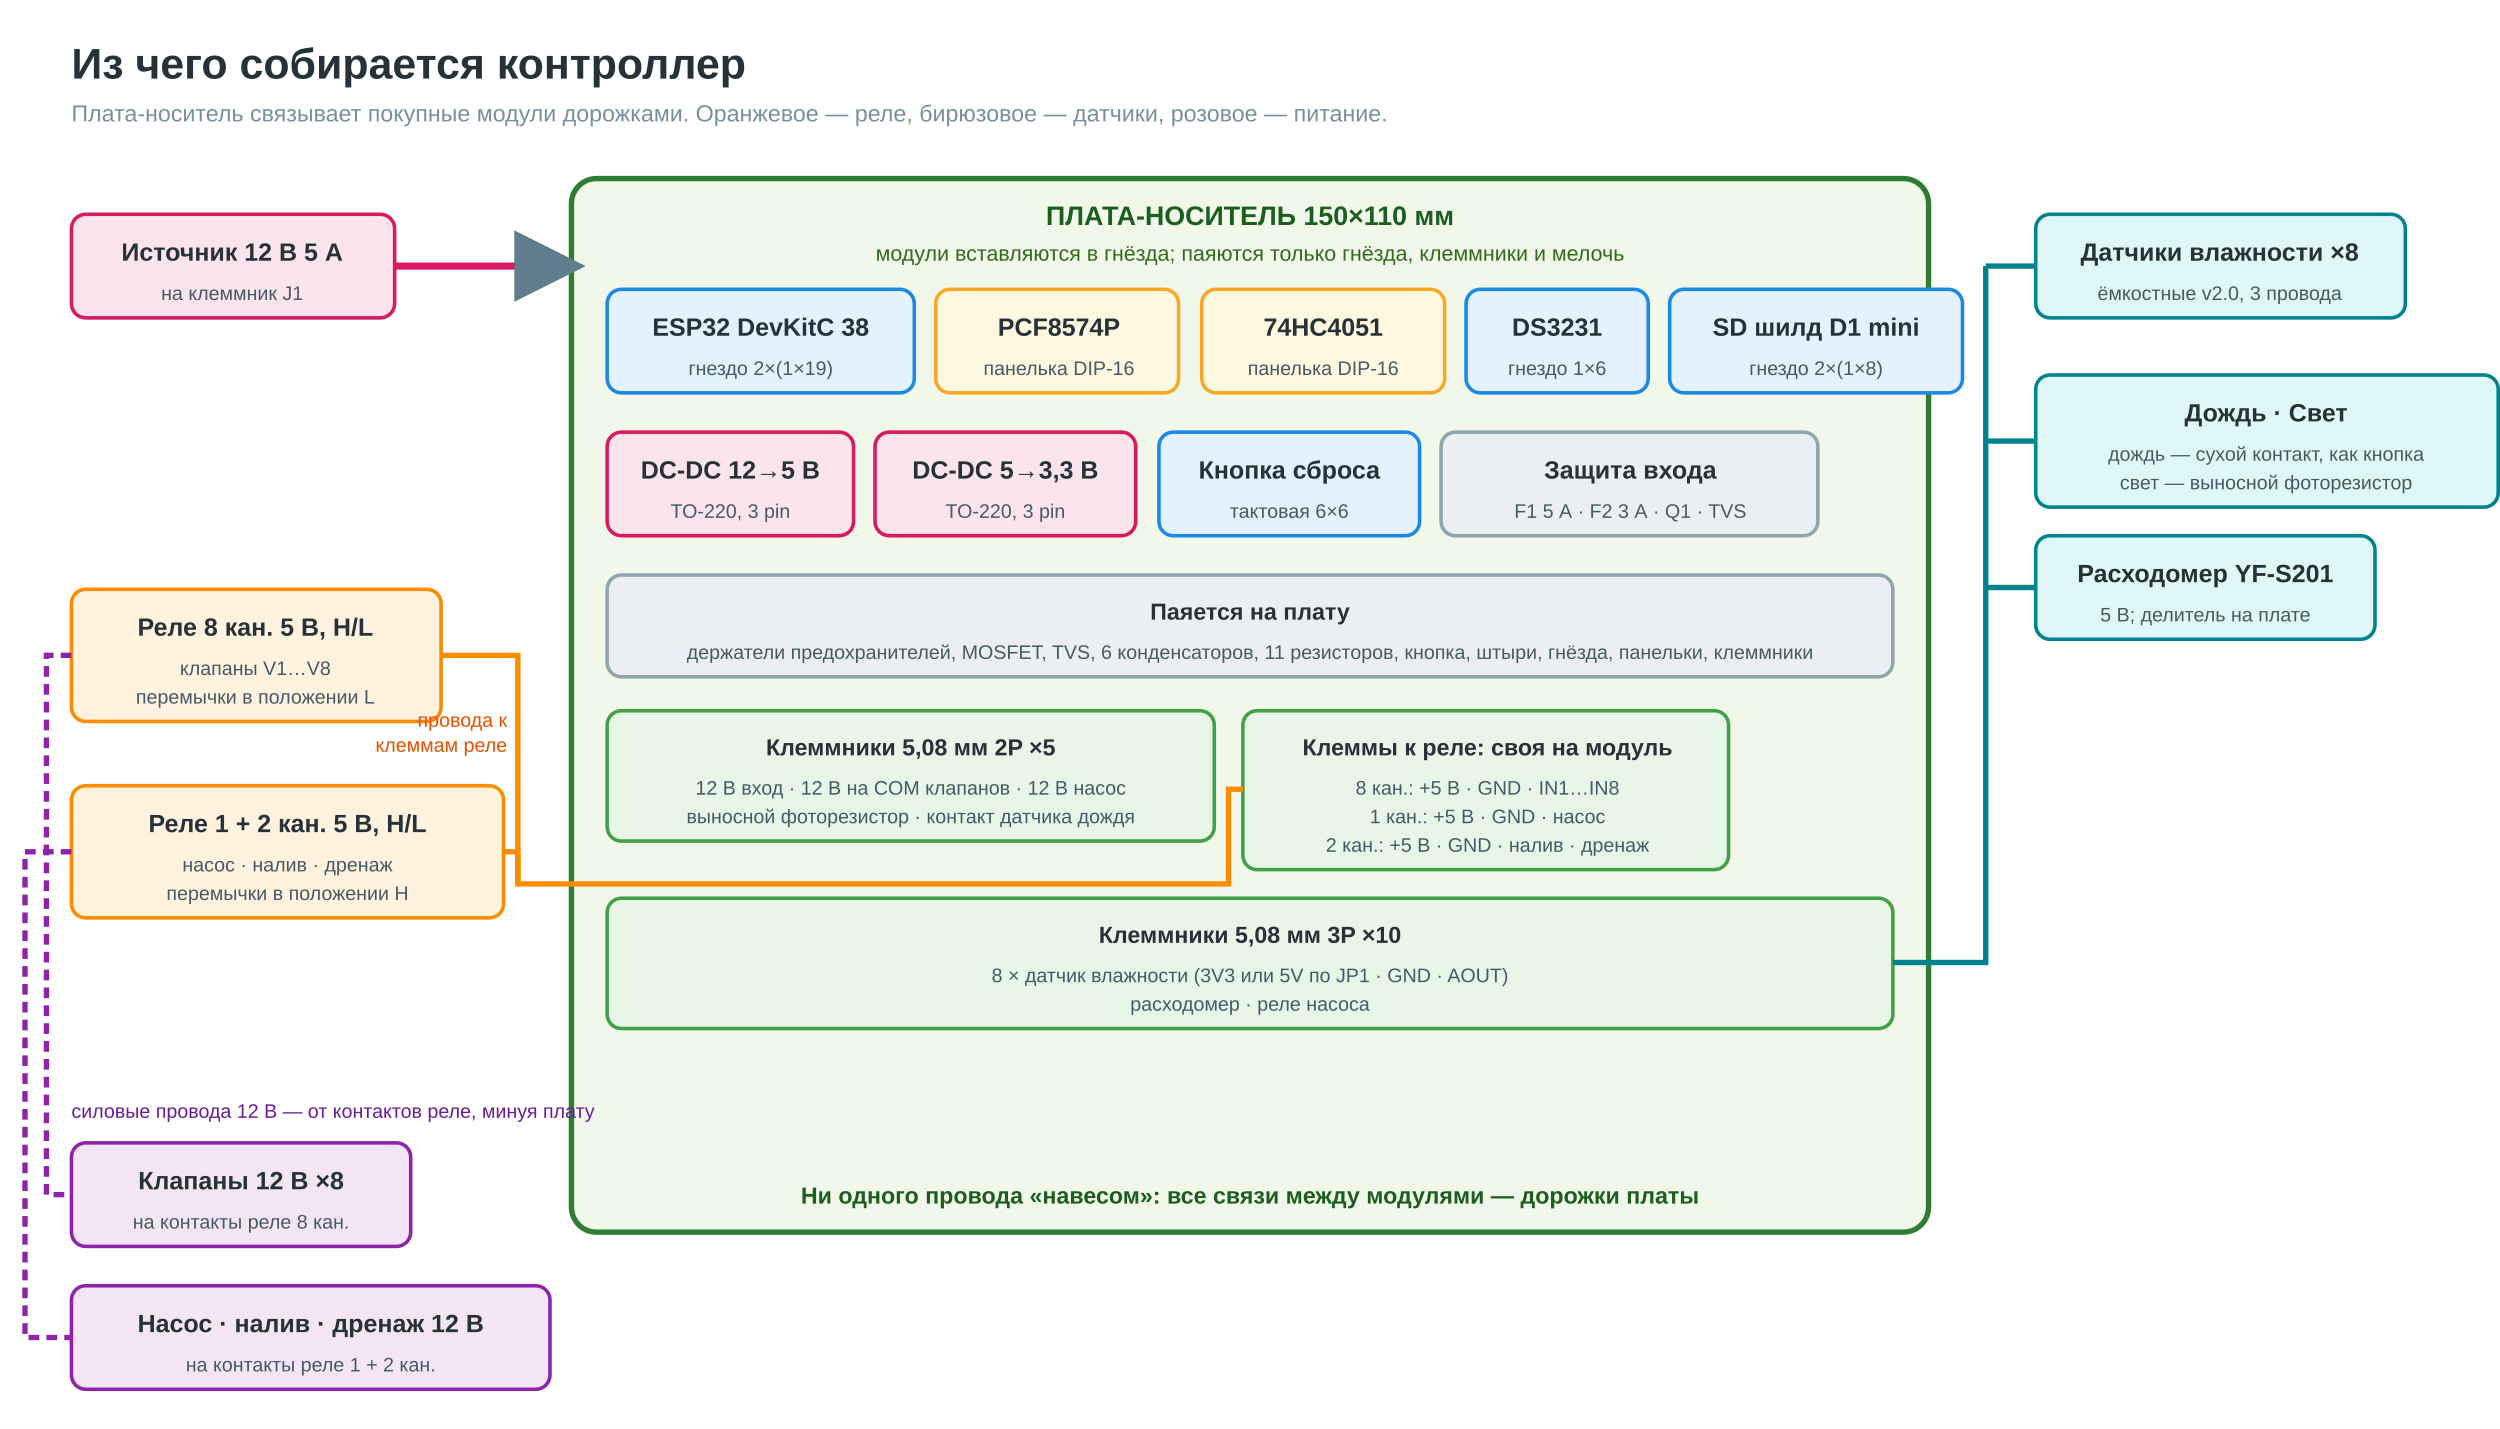
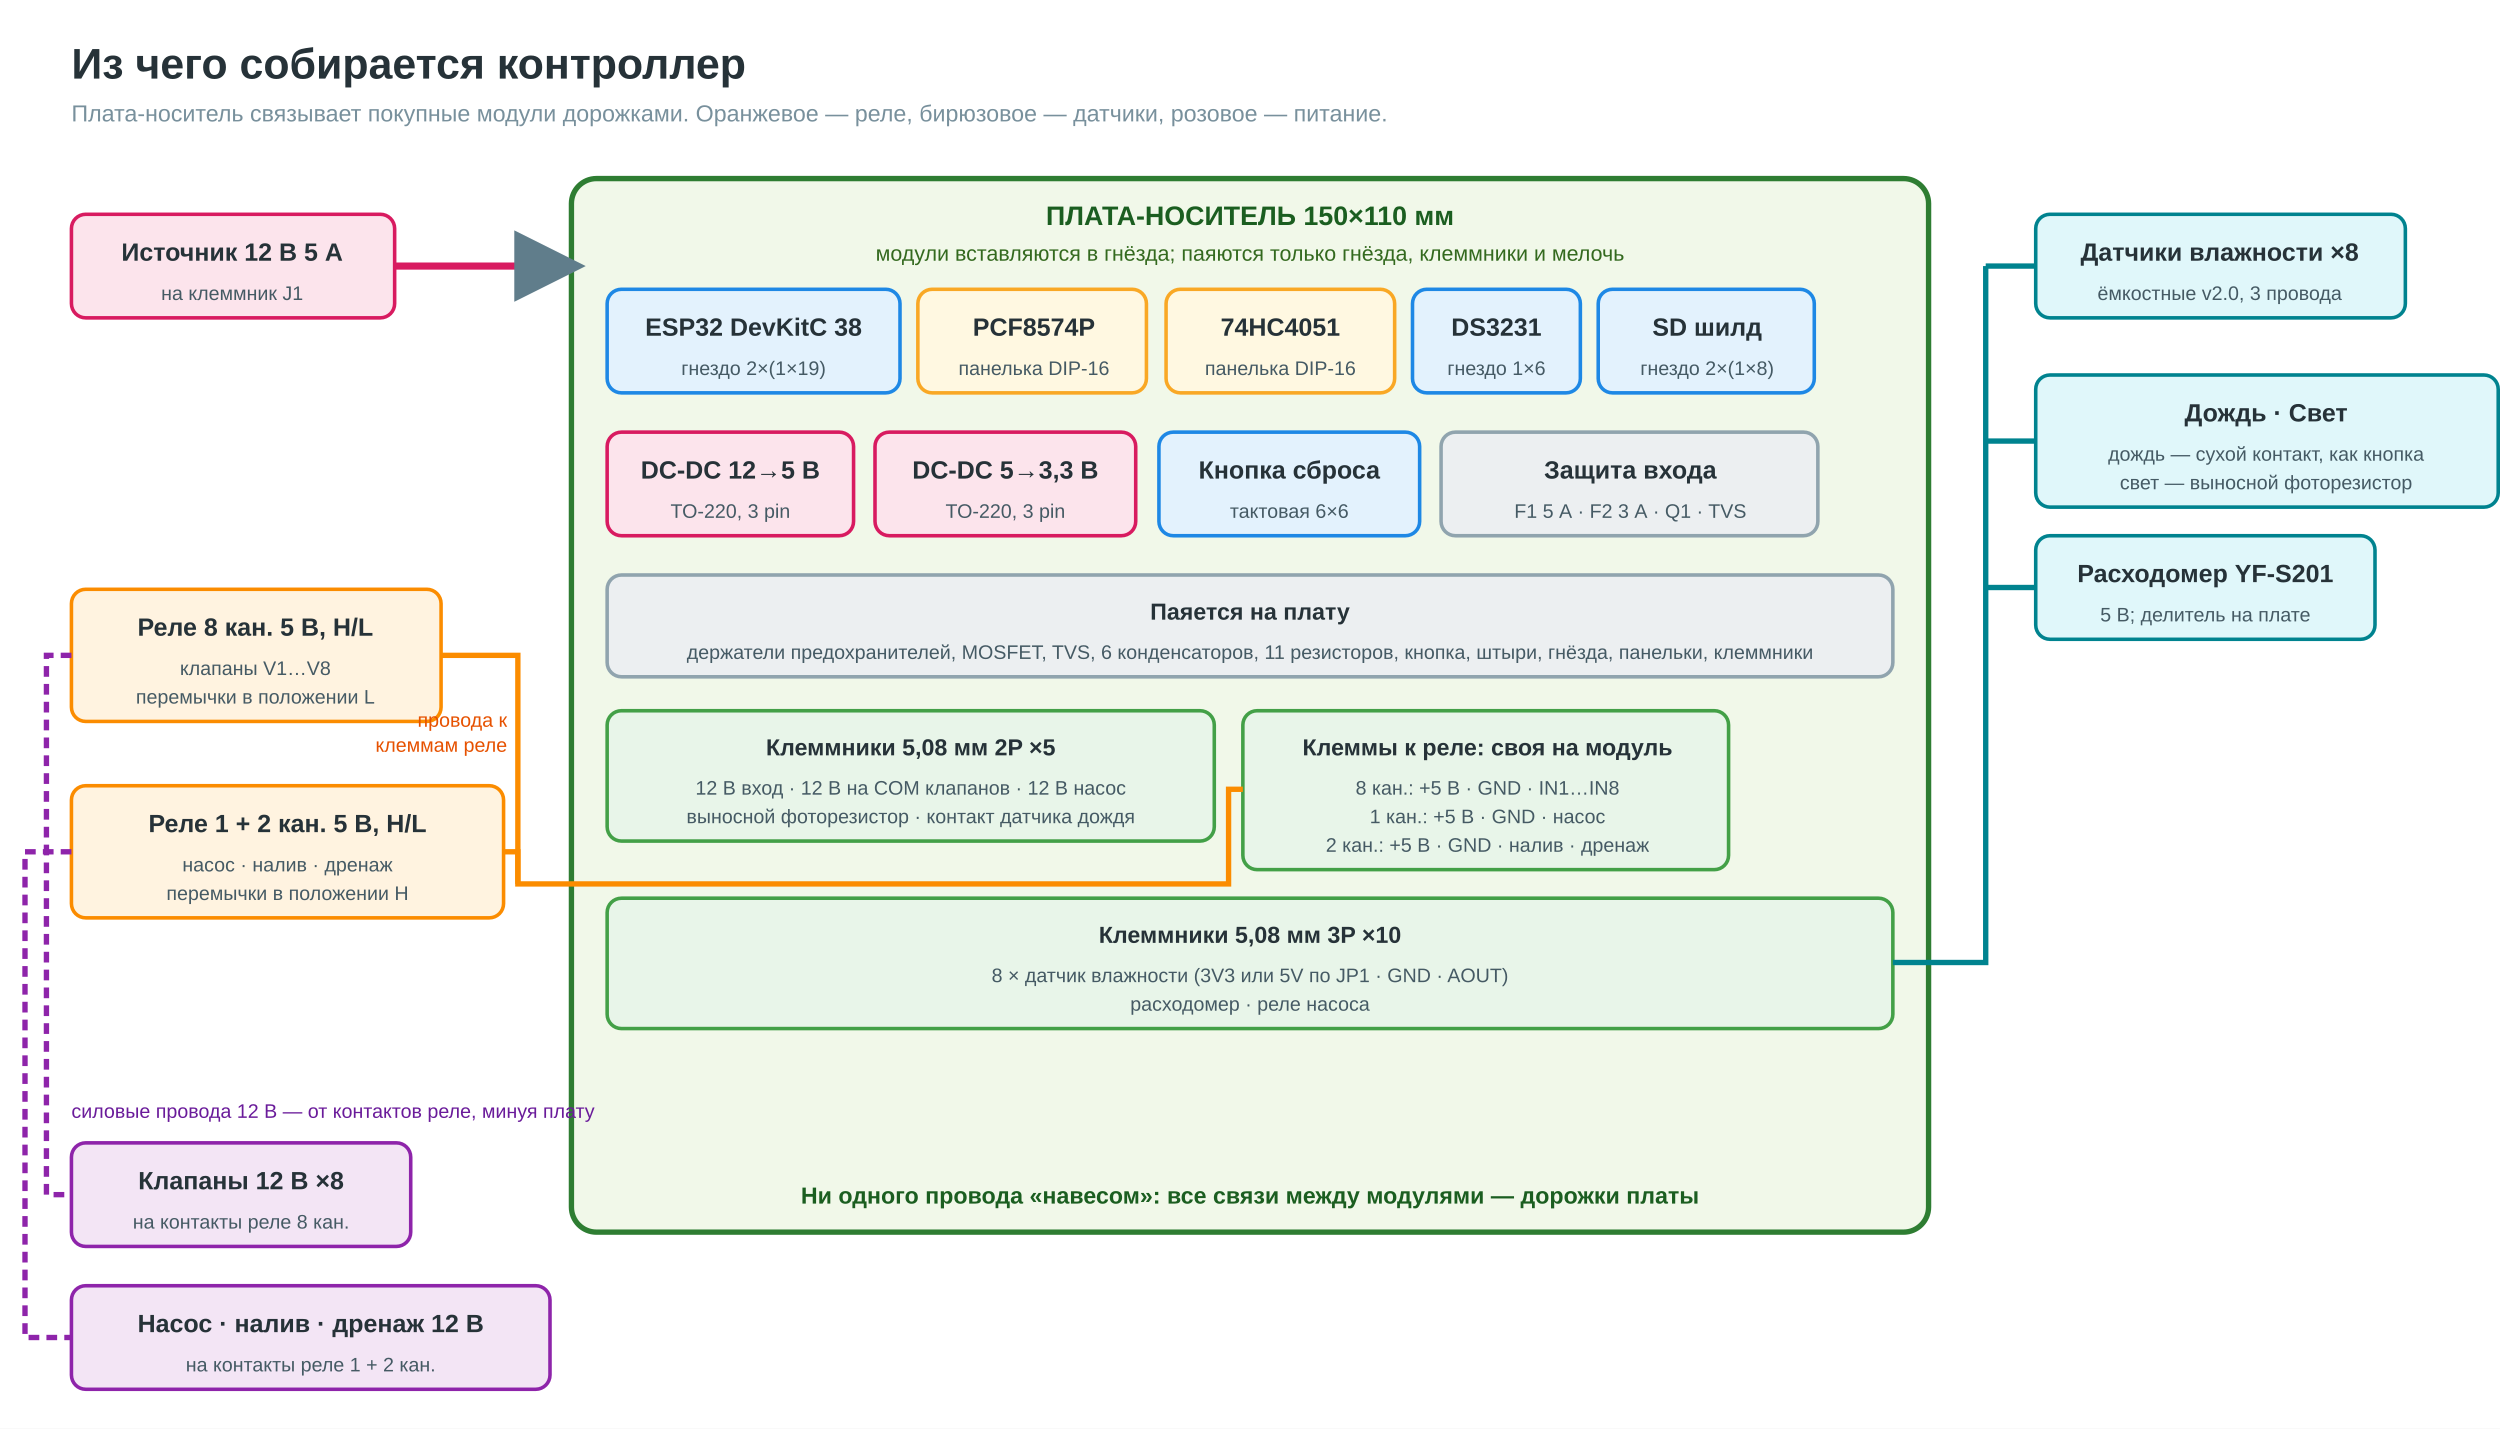
<svg xmlns="http://www.w3.org/2000/svg" viewBox="0 0 1400 800" font-family="Segoe UI, Arial, sans-serif">
  <defs>
    <marker id="arr" markerWidth="10" markerHeight="10" refX="8" refY="5" orient="auto">
      <path d="M0,0 L10,5 L0,10 z" fill="#607D8B" />
    </marker>
  </defs>
  <rect width="1400" height="800" fill="#FFFFFF" />
  <text x="40" y="44" font-size="24" font-weight="bold" fill="#263238">Из чего собирается контроллер</text>
  <text x="40" y="68" font-size="13" fill="#78909C">Плата-носитель связывает покупные модули дорожками. Оранжевое — реле, бирюзовое — датчики, розовое — питание.</text>
  <rect x="320" y="100" width="760" height="590" rx="14" fill="#F1F8E9" stroke="#2E7D32" stroke-width="3" />
  <text x="700" y="126" font-size="15" fill="#1B5E20" text-anchor="middle" font-weight="bold">ПЛАТА-НОСИТЕЛЬ 150×110 мм</text>
  <text x="700" y="146" font-size="12" fill="#33691E" text-anchor="middle">модули вставляются в гнёзда; паяются только гнёзда, клеммники и мелочь</text>
-   <rect x="340" y="162" width="172" height="58" rx="8" fill="#E3F2FD" stroke="#1E88E5" stroke-width="2" />
-   <text x="426" y="188" font-size="14" font-weight="bold" fill="#263238" text-anchor="middle">ESP32 DevKitC 38</text>
-   <text x="426" y="210" font-size="11" fill="#455A64" text-anchor="middle">гнездо 2×(1×19)</text>
-   <rect x="524" y="162" width="136" height="58" rx="8" fill="#FFF8E1" stroke="#F9A825" stroke-width="2" />
-   <text x="593" y="188" font-size="14" font-weight="bold" fill="#263238" text-anchor="middle">PCF8574P</text>
-   <text x="593" y="210" font-size="11" fill="#455A64" text-anchor="middle">панелька DIP-16</text>
-   <rect x="673" y="162" width="136" height="58" rx="8" fill="#FFF8E1" stroke="#F9A825" stroke-width="2" />
-   <text x="741" y="188" font-size="14" font-weight="bold" fill="#263238" text-anchor="middle">74HC4051</text>
-   <text x="741" y="210" font-size="11" fill="#455A64" text-anchor="middle">панелька DIP-16</text>
-   <rect x="821" y="162" width="102" height="58" rx="8" fill="#E3F2FD" stroke="#1E88E5" stroke-width="2" />
-   <text x="872" y="188" font-size="14" font-weight="bold" fill="#263238" text-anchor="middle">DS3231</text>
-   <text x="872" y="210" font-size="11" fill="#455A64" text-anchor="middle">гнездо 1×6</text>
-   <rect x="935" y="162" width="164" height="58" rx="8" fill="#E3F2FD" stroke="#1E88E5" stroke-width="2" />
-   <text x="1017" y="188" font-size="14" font-weight="bold" fill="#263238" text-anchor="middle">SD шилд D1 mini</text>
-   <text x="1017" y="210" font-size="11" fill="#455A64" text-anchor="middle">гнездо 2×(1×8)</text>
+   <rect x="340" y="162" width="164" height="58" rx="8" fill="#E3F2FD" stroke="#1E88E5" stroke-width="2" />
+   <text x="422" y="188" font-size="14" font-weight="bold" fill="#263238" text-anchor="middle">ESP32 DevKitC 38</text>
+   <text x="422" y="210" font-size="11" fill="#455A64" text-anchor="middle">гнездо 2×(1×19)</text>
+   <rect x="514" y="162" width="128" height="58" rx="8" fill="#FFF8E1" stroke="#F9A825" stroke-width="2" />
+   <text x="579" y="188" font-size="14" font-weight="bold" fill="#263238" text-anchor="middle">PCF8574P</text>
+   <text x="579" y="210" font-size="11" fill="#455A64" text-anchor="middle">панелька DIP-16</text>
+   <rect x="653" y="162" width="128" height="58" rx="8" fill="#FFF8E1" stroke="#F9A825" stroke-width="2" />
+   <text x="717" y="188" font-size="14" font-weight="bold" fill="#263238" text-anchor="middle">74HC4051</text>
+   <text x="717" y="210" font-size="11" fill="#455A64" text-anchor="middle">панелька DIP-16</text>
+   <rect x="791" y="162" width="94" height="58" rx="8" fill="#E3F2FD" stroke="#1E88E5" stroke-width="2" />
+   <text x="838" y="188" font-size="14" font-weight="bold" fill="#263238" text-anchor="middle">DS3231</text>
+   <text x="838" y="210" font-size="11" fill="#455A64" text-anchor="middle">гнездо 1×6</text>
+   <rect x="895" y="162" width="121" height="58" rx="8" fill="#E3F2FD" stroke="#1E88E5" stroke-width="2" />
+   <text x="956" y="188" font-size="14" font-weight="bold" fill="#263238" text-anchor="middle">SD шилд</text>
+   <text x="956" y="210" font-size="11" fill="#455A64" text-anchor="middle">гнездо 2×(1×8)</text>
  <rect x="340" y="242" width="138" height="58" rx="8" fill="#FCE4EC" stroke="#D81B60" stroke-width="2" />
  <text x="409" y="268" font-size="14" font-weight="bold" fill="#263238" text-anchor="middle">DC-DC 12→5 В</text>
  <text x="409" y="290" font-size="11" fill="#455A64" text-anchor="middle">TO-220, 3 pin</text>
  <rect x="490" y="242" width="146" height="58" rx="8" fill="#FCE4EC" stroke="#D81B60" stroke-width="2" />
  <text x="563" y="268" font-size="14" font-weight="bold" fill="#263238" text-anchor="middle">DC-DC 5→3,3 В</text>
  <text x="563" y="290" font-size="11" fill="#455A64" text-anchor="middle">TO-220, 3 pin</text>
  <rect x="649" y="242" width="146" height="58" rx="8" fill="#E3F2FD" stroke="#1E88E5" stroke-width="2" />
  <text x="722" y="268" font-size="14" font-weight="bold" fill="#263238" text-anchor="middle">Кнопка сброса</text>
  <text x="722" y="290" font-size="11" fill="#455A64" text-anchor="middle">тактовая 6×6</text>
  <rect x="807" y="242" width="211" height="58" rx="8" fill="#ECEFF1" stroke="#90A4AE" stroke-width="2" />
  <text x="913" y="268" font-size="14" font-weight="bold" fill="#263238" text-anchor="middle">Защита входа</text>
  <text x="913" y="290" font-size="11" fill="#455A64" text-anchor="middle">F1 5 А · F2 3 А · Q1 · TVS</text>
  <rect x="340" y="322" width="720" height="57" rx="8" fill="#ECEFF1" stroke="#90A4AE" stroke-width="2" />
  <text x="700" y="347" font-size="13" font-weight="bold" fill="#263238" text-anchor="middle">Паяется на плату</text>
  <text x="700" y="369" font-size="11" fill="#455A64" text-anchor="middle">держатели предохранителей, MOSFET, TVS, 6 конденсаторов, 11 резисторов, кнопка, штыри, гнёзда, панельки, клеммники</text>
  <rect x="340" y="398" width="340" height="73" rx="8" fill="#E8F5E9" stroke="#43A047" stroke-width="2" />
  <text x="510" y="423" font-size="13" font-weight="bold" fill="#263238" text-anchor="middle">Клеммники 5,08 мм 2P ×5</text>
  <text x="510" y="445" font-size="11" fill="#455A64" text-anchor="middle">12 В вход · 12 В на COM клапанов · 12 В насос</text>
  <text x="510" y="461" font-size="11" fill="#455A64" text-anchor="middle">выносной фоторезистор · контакт датчика дождя</text>
  <rect x="696" y="398" width="272" height="89" rx="8" fill="#E8F5E9" stroke="#43A047" stroke-width="2" />
  <text x="833" y="423" font-size="13" font-weight="bold" fill="#263238" text-anchor="middle">Клеммы к реле: своя на модуль</text>
  <text x="833" y="445" font-size="11" fill="#455A64" text-anchor="middle">8 кан.: +5 В · GND · IN1…IN8</text>
  <text x="833" y="461" font-size="11" fill="#455A64" text-anchor="middle">1 кан.: +5 В · GND · насос</text>
  <text x="833" y="477" font-size="11" fill="#455A64" text-anchor="middle">2 кан.: +5 В · GND · налив · дренаж</text>
  <rect x="340" y="503" width="720" height="73" rx="8" fill="#E8F5E9" stroke="#43A047" stroke-width="2" />
  <text x="700" y="528" font-size="13" font-weight="bold" fill="#263238" text-anchor="middle">Клеммники 5,08 мм 3P ×10</text>
  <text x="700" y="550" font-size="11" fill="#455A64" text-anchor="middle">8 × датчик влажности (3V3 или 5V по JP1 · GND · AOUT)</text>
  <text x="700" y="566" font-size="11" fill="#455A64" text-anchor="middle">расходомер · реле насоса</text>
  <text x="700" y="674" font-size="13" fill="#1B5E20" text-anchor="middle" font-weight="bold">Ни одного провода «навесом»: все связи между модулями — дорожки платы</text>
  <rect x="40" y="120" width="181" height="58" rx="8" fill="#FCE4EC" stroke="#D81B60" stroke-width="2" />
  <text x="130" y="146" font-size="14" font-weight="bold" fill="#263238" text-anchor="middle">Источник 12 В 5 А</text>
  <text x="130" y="168" font-size="11" fill="#455A64" text-anchor="middle">на клеммник J1</text>
  <path d="M221 149 L320 149" fill="none" stroke="#D81B60" stroke-width="4" marker-end="url(#arr)" />
  <rect x="40" y="330" width="207" height="74" rx="8" fill="#FFF3E0" stroke="#FB8C00" stroke-width="2" />
  <text x="143" y="356" font-size="14" font-weight="bold" fill="#263238" text-anchor="middle">Реле 8 кан. 5 В, H/L</text>
  <text x="143" y="378" font-size="11" fill="#455A64" text-anchor="middle">клапаны V1…V8</text>
  <text x="143" y="394" font-size="11" fill="#455A64" text-anchor="middle">перемычки в положении L</text>
  <rect x="40" y="440" width="242" height="74" rx="8" fill="#FFF3E0" stroke="#FB8C00" stroke-width="2" />
  <text x="161" y="466" font-size="14" font-weight="bold" fill="#263238" text-anchor="middle">Реле 1 + 2 кан. 5 В, H/L</text>
  <text x="161" y="488" font-size="11" fill="#455A64" text-anchor="middle">насос · налив · дренаж</text>
  <text x="161" y="504" font-size="11" fill="#455A64" text-anchor="middle">перемычки в положении H</text>
  <path d="M696 442 L688 442 L688 495 L290 495 L290 367 L247 367" fill="none" stroke="#FB8C00" stroke-width="3" />
  <path d="M290 495 L290 477 L282 477" fill="none" stroke="#FB8C00" stroke-width="3" />
  <text x="284" y="407" font-size="11" fill="#E65100" text-anchor="end">провода к</text>
  <text x="284" y="421" font-size="11" fill="#E65100" text-anchor="end">клеммам реле</text>
  <rect x="1140" y="120" width="207" height="58" rx="8" fill="#E0F7FA" stroke="#00838F" stroke-width="2" />
  <text x="1243" y="146" font-size="14" font-weight="bold" fill="#263238" text-anchor="middle">Датчики влажности ×8</text>
  <text x="1243" y="168" font-size="11" fill="#455A64" text-anchor="middle">ёмкостные v2.0, 3 провода</text>
  <rect x="1140" y="210" width="259" height="74" rx="8" fill="#E0F7FA" stroke="#00838F" stroke-width="2" />
  <text x="1269" y="236" font-size="14" font-weight="bold" fill="#263238" text-anchor="middle">Дождь · Свет</text>
  <text x="1269" y="258" font-size="11" fill="#455A64" text-anchor="middle">дождь — сухой контакт, как кнопка</text>
  <text x="1269" y="274" font-size="11" fill="#455A64" text-anchor="middle">свет — выносной фоторезистор</text>
  <rect x="1140" y="300" width="190" height="58" rx="8" fill="#E0F7FA" stroke="#00838F" stroke-width="2" />
  <text x="1235" y="326" font-size="14" font-weight="bold" fill="#263238" text-anchor="middle">Расходомер YF-S201</text>
  <text x="1235" y="348" font-size="11" fill="#455A64" text-anchor="middle">5 В; делитель на плате</text>
  <rect x="40" y="640" width="190" height="58" rx="8" fill="#F3E5F5" stroke="#8E24AA" stroke-width="2" />
  <text x="135" y="666" font-size="14" font-weight="bold" fill="#263238" text-anchor="middle">Клапаны 12 В ×8</text>
  <text x="135" y="688" font-size="11" fill="#455A64" text-anchor="middle">на контакты реле 8 кан.</text>
  <rect x="40" y="720" width="268" height="58" rx="8" fill="#F3E5F5" stroke="#8E24AA" stroke-width="2" />
  <text x="174" y="746" font-size="14" font-weight="bold" fill="#263238" text-anchor="middle">Насос · налив · дренаж 12 В</text>
  <text x="174" y="768" font-size="11" fill="#455A64" text-anchor="middle">на контакты реле 1 + 2 кан.</text>
  <path d="M1140 149 L1112 149" fill="none" stroke="#00838F" stroke-width="3" />
  <path d="M1140 247 L1112 247" fill="none" stroke="#00838F" stroke-width="3" />
  <path d="M1140 329 L1112 329" fill="none" stroke="#00838F" stroke-width="3" />
  <path d="M1112 149 L1112 539 L1060 539" fill="none" stroke="#00838F" stroke-width="3" />
  <path d="M40 367 L26 367 L26 669 L40 669" fill="none" stroke="#8E24AA" stroke-width="3" stroke-dasharray="6 4" />
  <path d="M40 477 L14 477 L14 749 L40 749" fill="none" stroke="#8E24AA" stroke-width="3" stroke-dasharray="6 4" />
  <text x="40" y="626" font-size="11" fill="#6A1B9A" text-anchor="start">силовые провода 12 В — от контактов реле, минуя плату</text>
</svg>
